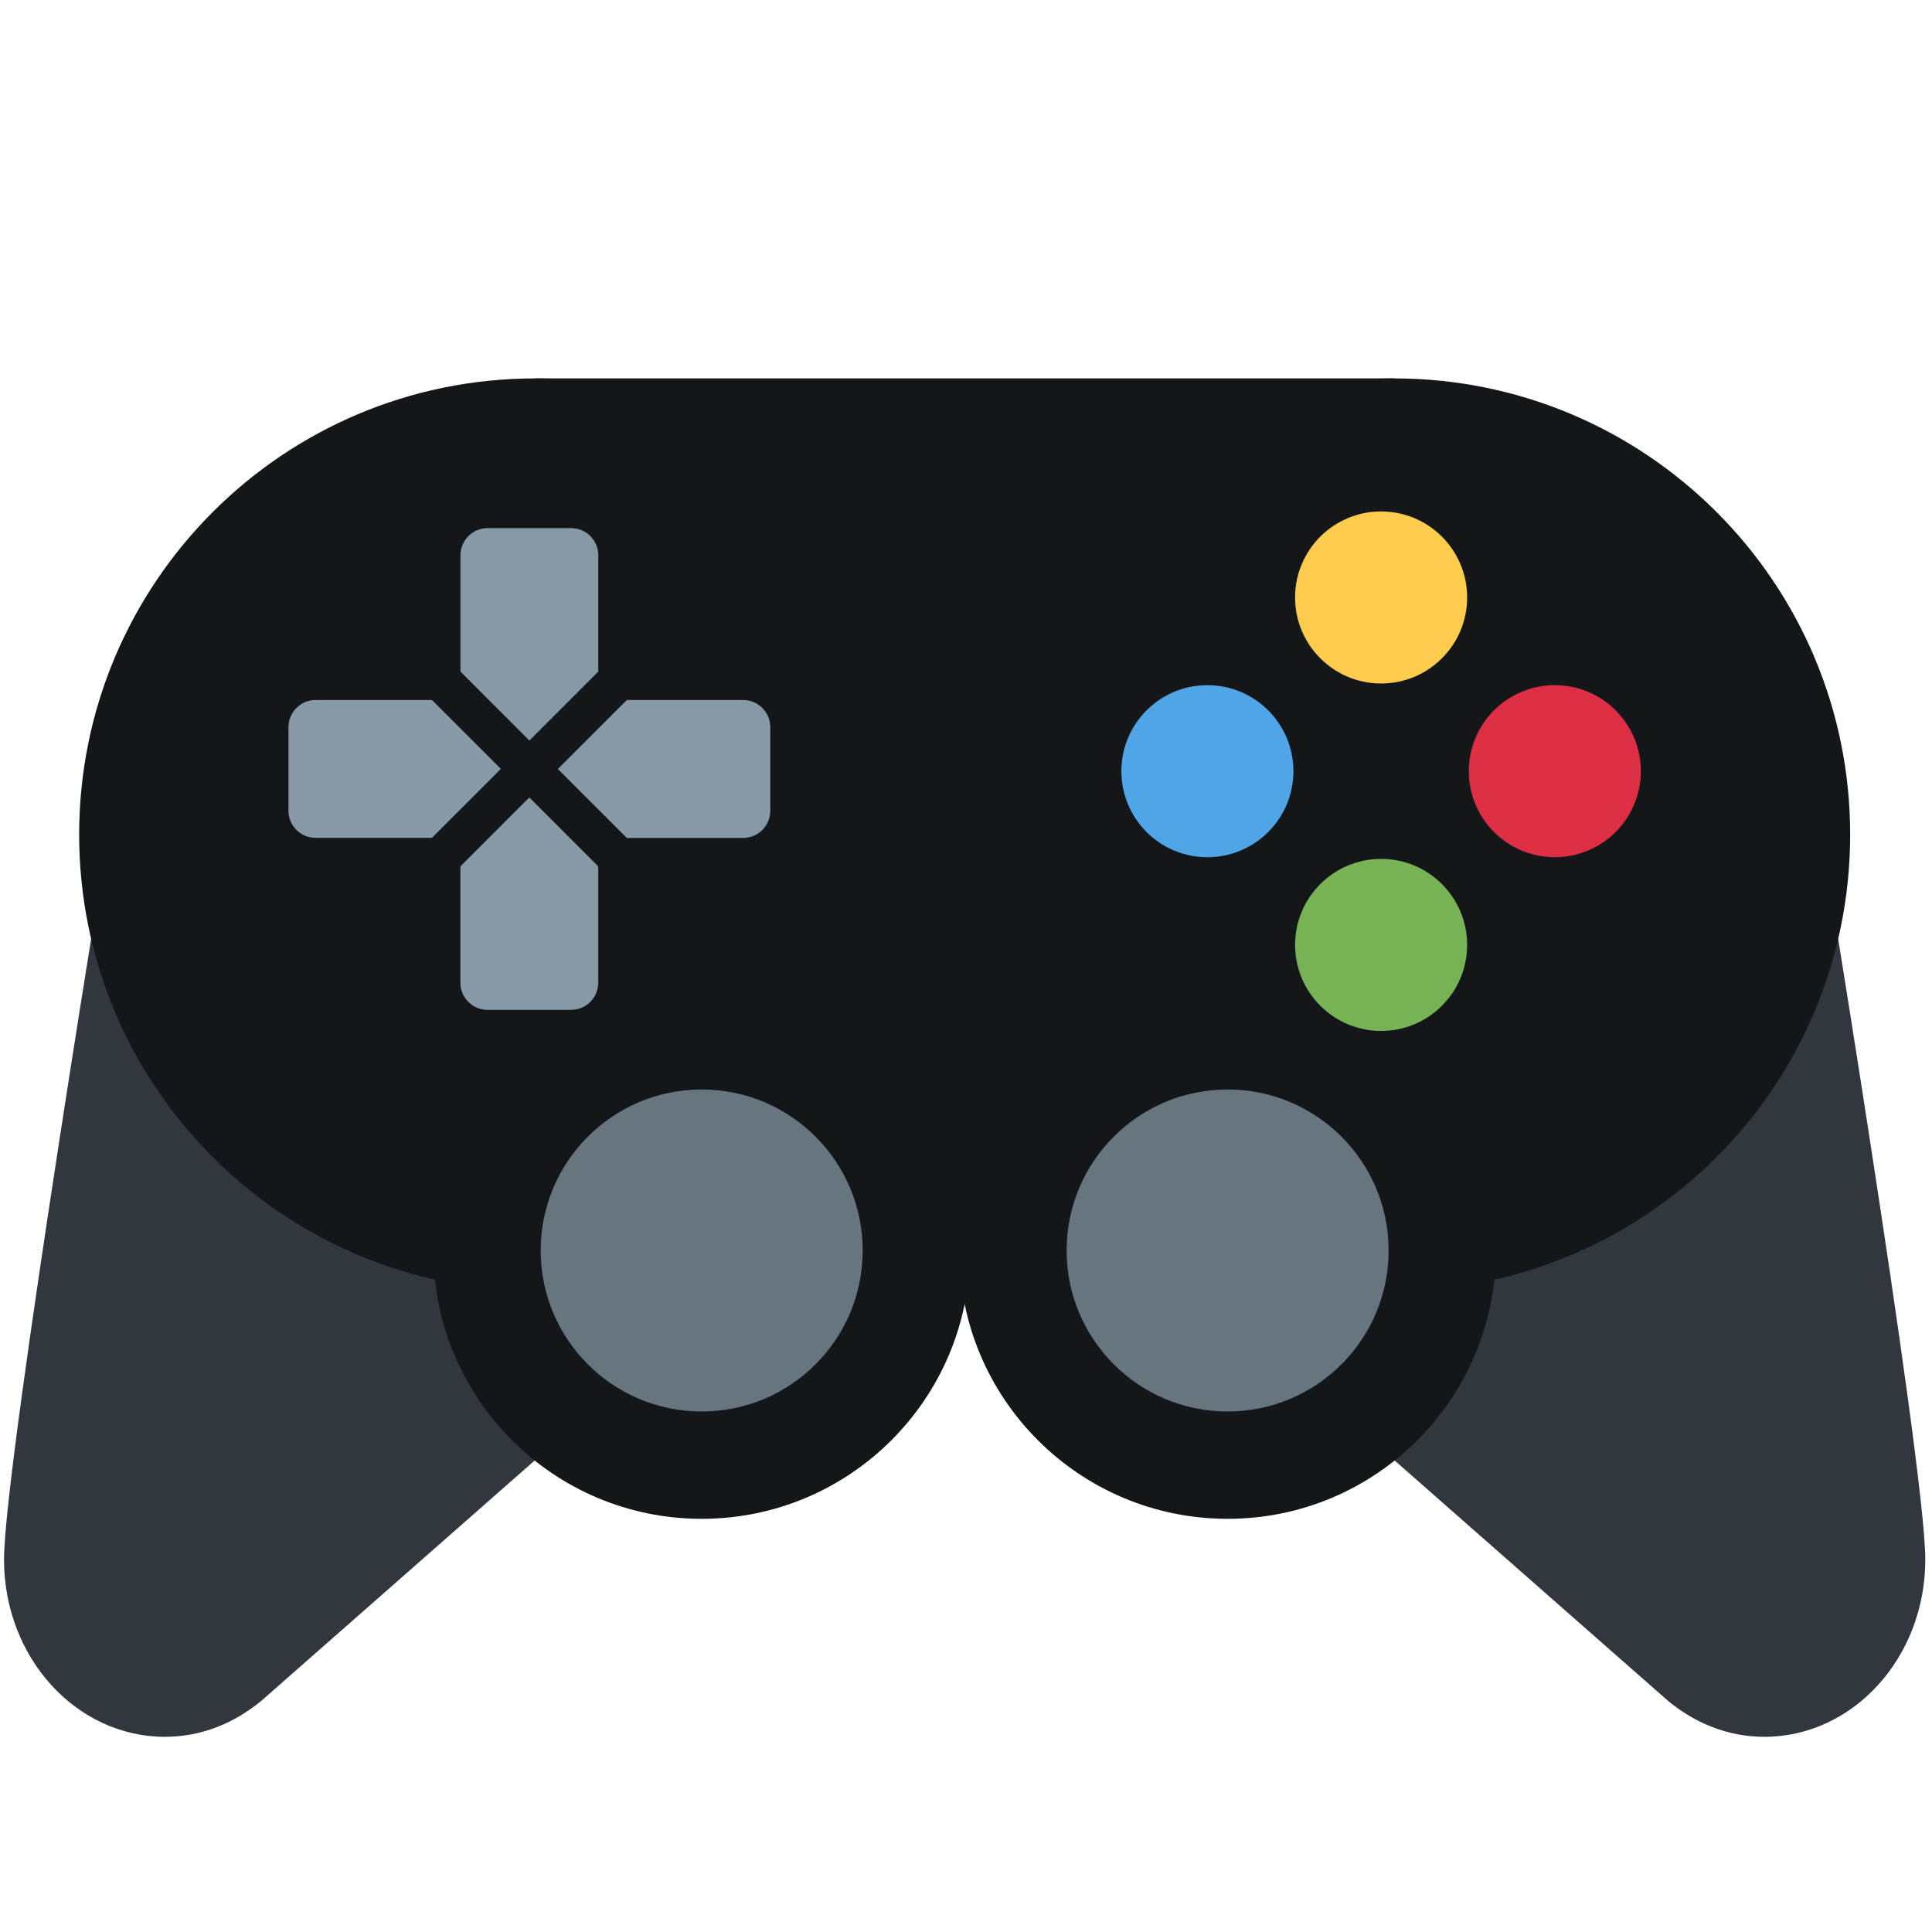
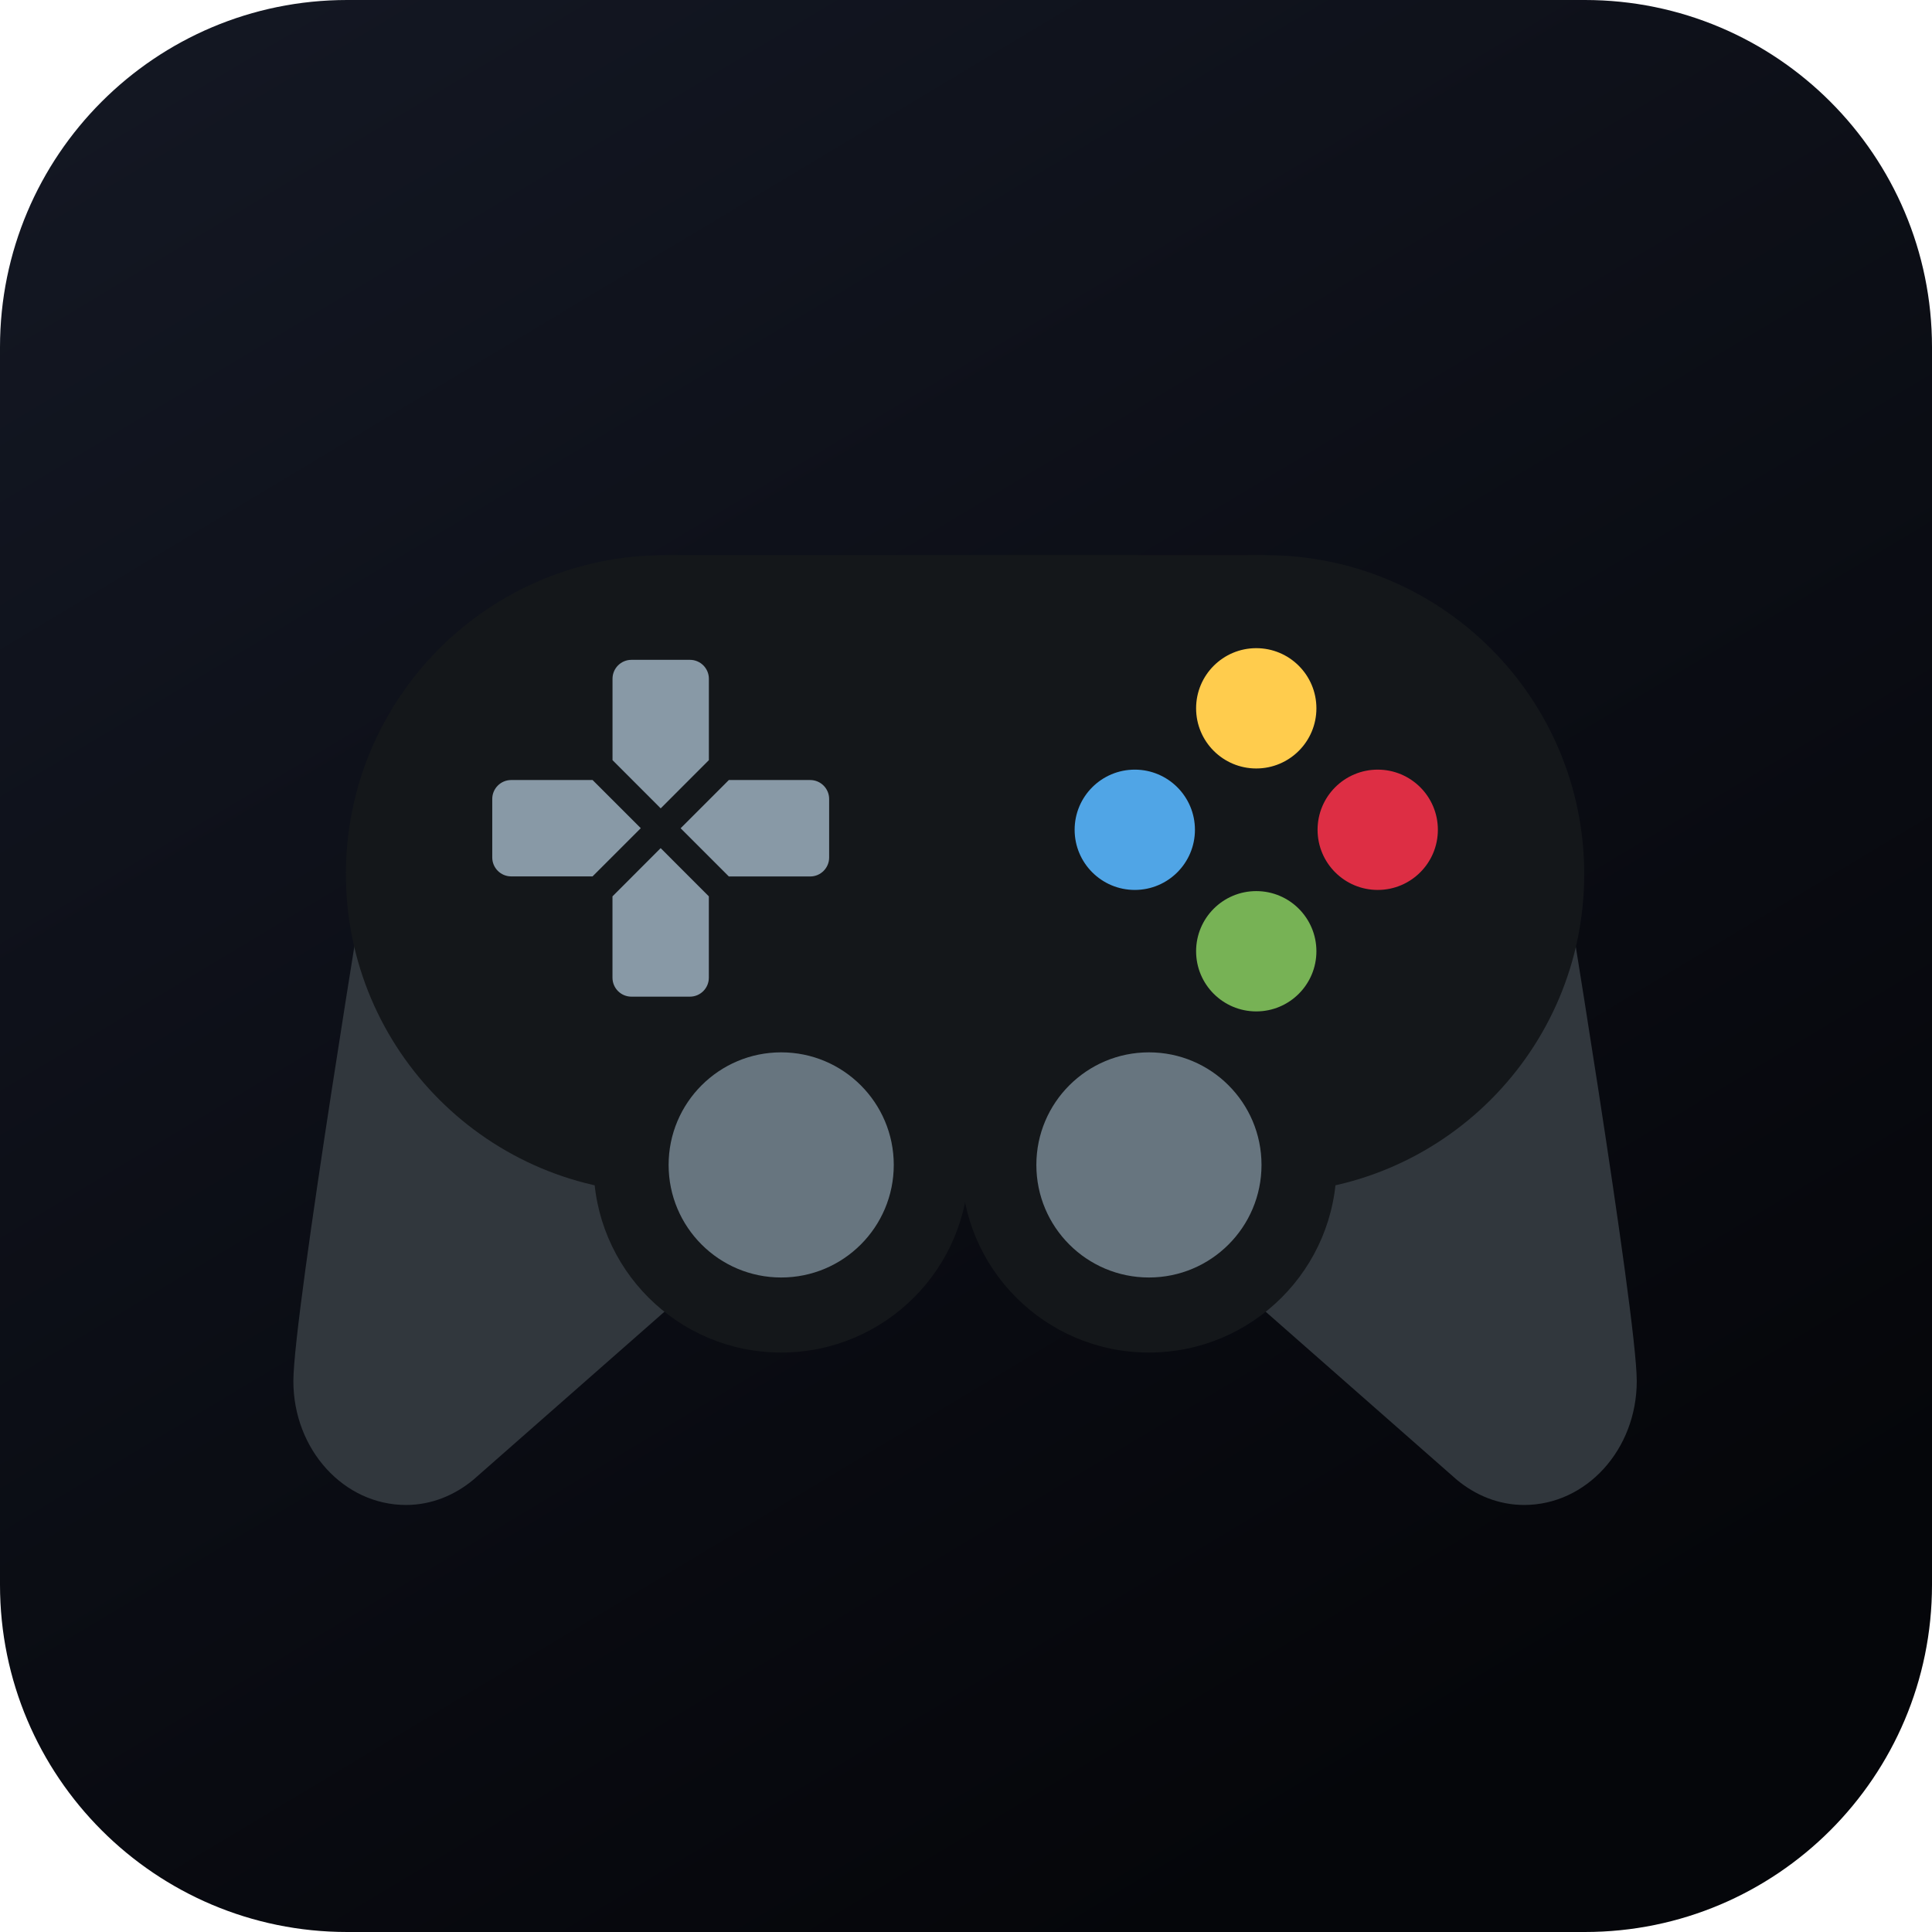
- <svg xmlns="http://www.w3.org/2000/svg" viewBox="0 0 36 36">
-   <path fill="#31373D" d="M2.13 14.856l-.004-.002S.075 27.271.075 29.061c0 1.824 1.343 3.302 3 3.302.68 0 1.3-.258 1.803-.678l10.166-8.938L2.13 14.856zm31.69 0l.004-.002s2.051 12.417 2.051 14.207c0 1.824-1.343 3.302-3 3.302-.68 0-1.3-.258-1.803-.678l-10.166-8.938 12.914-7.891z" />
-   <g fill="#14171A">
-     <circle cx="25.975" cy="15.551" r="8.5" />
-     <circle cx="9.975" cy="15.551" r="8.5" />
-     <path d="M9.975 7.051h16v16.87h-16z" />
-   </g>
-   <circle fill="#14171A" cx="13.075" cy="23.301" r="5" />
-   <circle fill="#14171A" cx="22.875" cy="23.301" r="5" />
-   <circle fill="#67757F" cx="22.875" cy="23.301" r="3" />
-   <circle fill="#67757F" cx="13.075" cy="23.301" r="3" />
-   <circle fill="#FFCC4D" cx="25.735" cy="11.133" r="1.603" />
-   <circle fill="#77B255" cx="25.735" cy="17.607" r="1.603" />
-   <circle fill="#50A5E6" cx="22.498" cy="14.37" r="1.603" />
-   <circle fill="#DD2E44" cx="28.972" cy="14.37" r="1.603" />
-   <path d="M11.148 12.514v-2.168c0-.279-.226-.505-.505-.505H9.085c-.279 0-.505.226-.505.505v2.168l1.284 1.285 1.284-1.285zm-2.569 3.63v2.168c0 .279.226.505.505.505h1.558c.279 0 .505-.226.505-.505v-2.168l-1.284-1.285-1.284 1.285zm5.269-3.1H11.68l-1.285 1.285 1.285 1.285h2.168c.279 0 .505-.227.505-.505V13.55c0-.279-.226-.506-.505-.506zm-5.799 0H5.88c-.279 0-.505.227-.505.505v1.558c0 .279.226.505.505.505h2.168l1.285-1.285-1.284-1.283z" fill="#8899A6" />
+ <svg xmlns="http://www.w3.org/2000/svg" viewBox="0 0 512 512">
+   <defs>
+     <linearGradient id="bg" x1="0" y1="0" x2="0.6" y2="1">
+       <stop offset="0" stop-color="#141824" />
+       <stop offset="1" stop-color="#05060a" />
+     </linearGradient>
+   </defs>
+   <rect width="512" height="512" rx="92" fill="url(#bg)" />
+   <svg x="77" y="77" width="358" height="358" viewBox="0 0 36 36">
+     <path fill="#31373D" d="M2.13 14.856l-.004-.002S.075 27.271.075 29.061c0 1.824 1.343 3.302 3 3.302.68 0 1.3-.258 1.803-.678l10.166-8.938L2.13 14.856zm31.69 0l.004-.002s2.051 12.417 2.051 14.207c0 1.824-1.343 3.302-3 3.302-.68 0-1.3-.258-1.803-.678l-10.166-8.938 12.914-7.891z" />
+     <g fill="#14171A">
+       <circle cx="25.975" cy="15.551" r="8.5" />
+       <circle cx="9.975" cy="15.551" r="8.5" />
+       <path d="M9.975 7.051h16v16.87h-16z" />
+     </g>
+     <circle fill="#14171A" cx="13.075" cy="23.301" r="5" />
+     <circle fill="#14171A" cx="22.875" cy="23.301" r="5" />
+     <circle fill="#67757F" cx="22.875" cy="23.301" r="3" />
+     <circle fill="#67757F" cx="13.075" cy="23.301" r="3" />
+     <circle fill="#FFCC4D" cx="25.735" cy="11.133" r="1.603" />
+     <circle fill="#77B255" cx="25.735" cy="17.607" r="1.603" />
+     <circle fill="#50A5E6" cx="22.498" cy="14.37" r="1.603" />
+     <circle fill="#DD2E44" cx="28.972" cy="14.37" r="1.603" />
+     <path d="M11.148 12.514v-2.168c0-.279-.226-.505-.505-.505H9.085c-.279 0-.505.226-.505.505v2.168l1.284 1.285 1.284-1.285zm-2.569 3.63v2.168c0 .279.226.505.505.505h1.558c.279 0 .505-.226.505-.505v-2.168l-1.284-1.285-1.284 1.285zm5.269-3.1H11.68l-1.285 1.285 1.285 1.285h2.168c.279 0 .505-.227.505-.505V13.55c0-.279-.226-.506-.505-.506zm-5.799 0H5.88c-.279 0-.505.227-.505.505v1.558c0 .279.226.505.505.505h2.168l1.285-1.285-1.284-1.283z" fill="#8899A6" />
+   </svg>
</svg>
